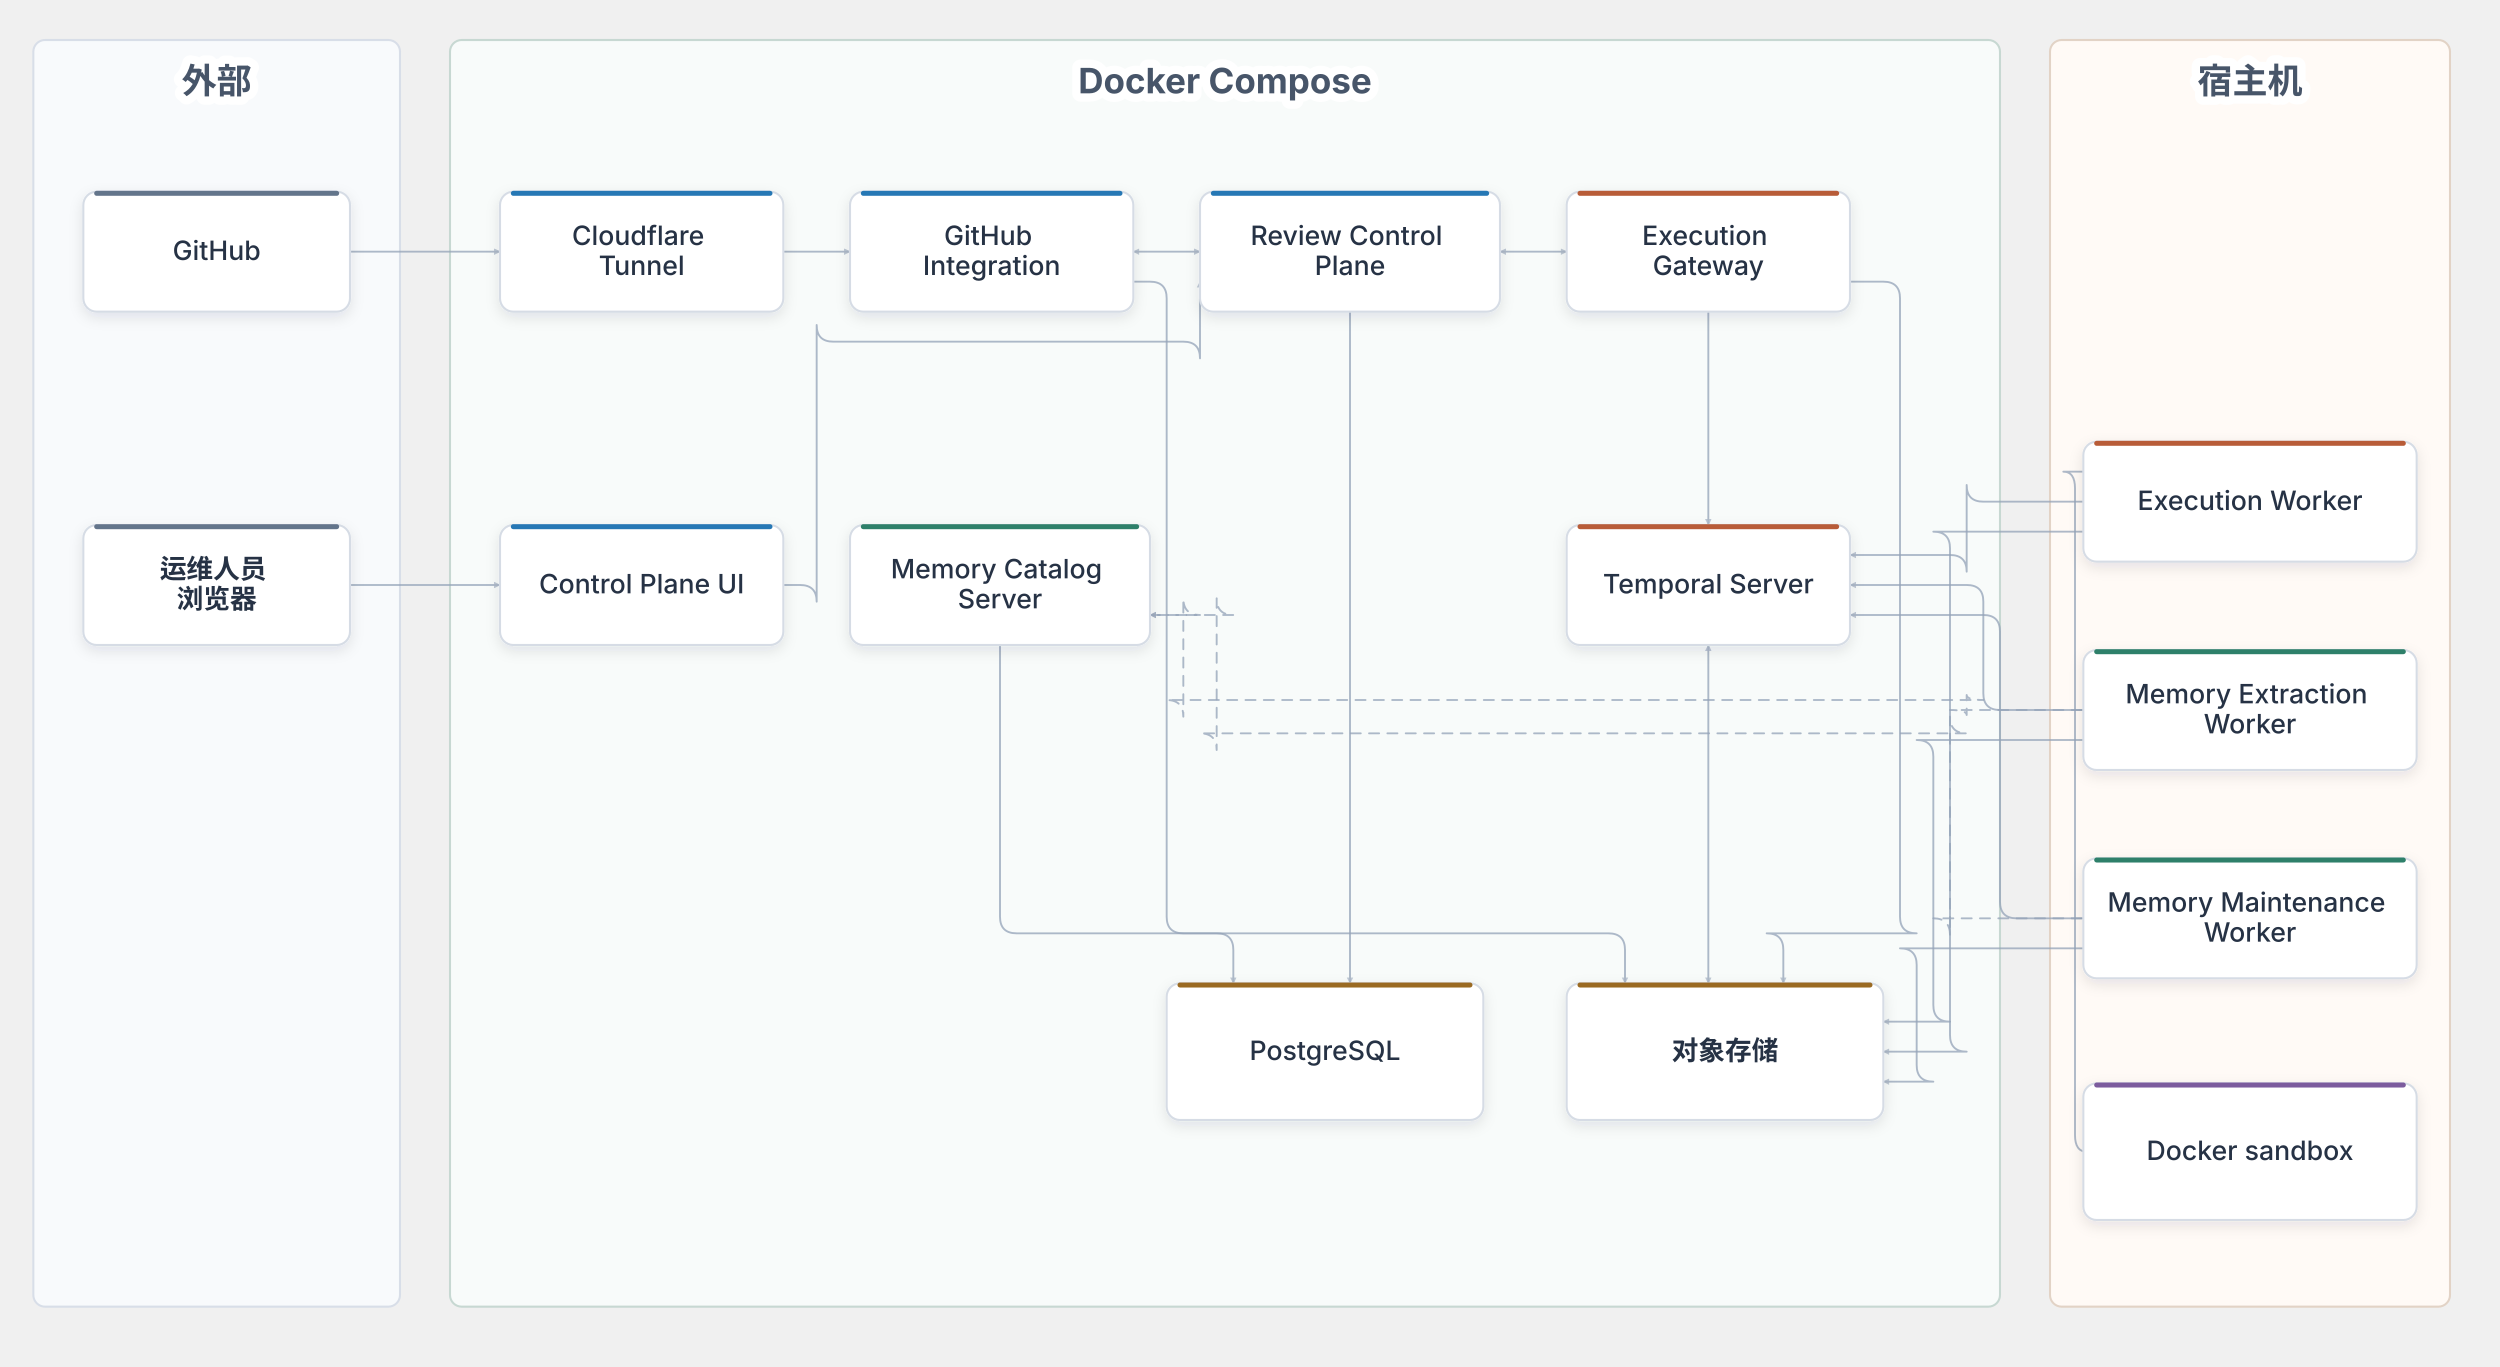
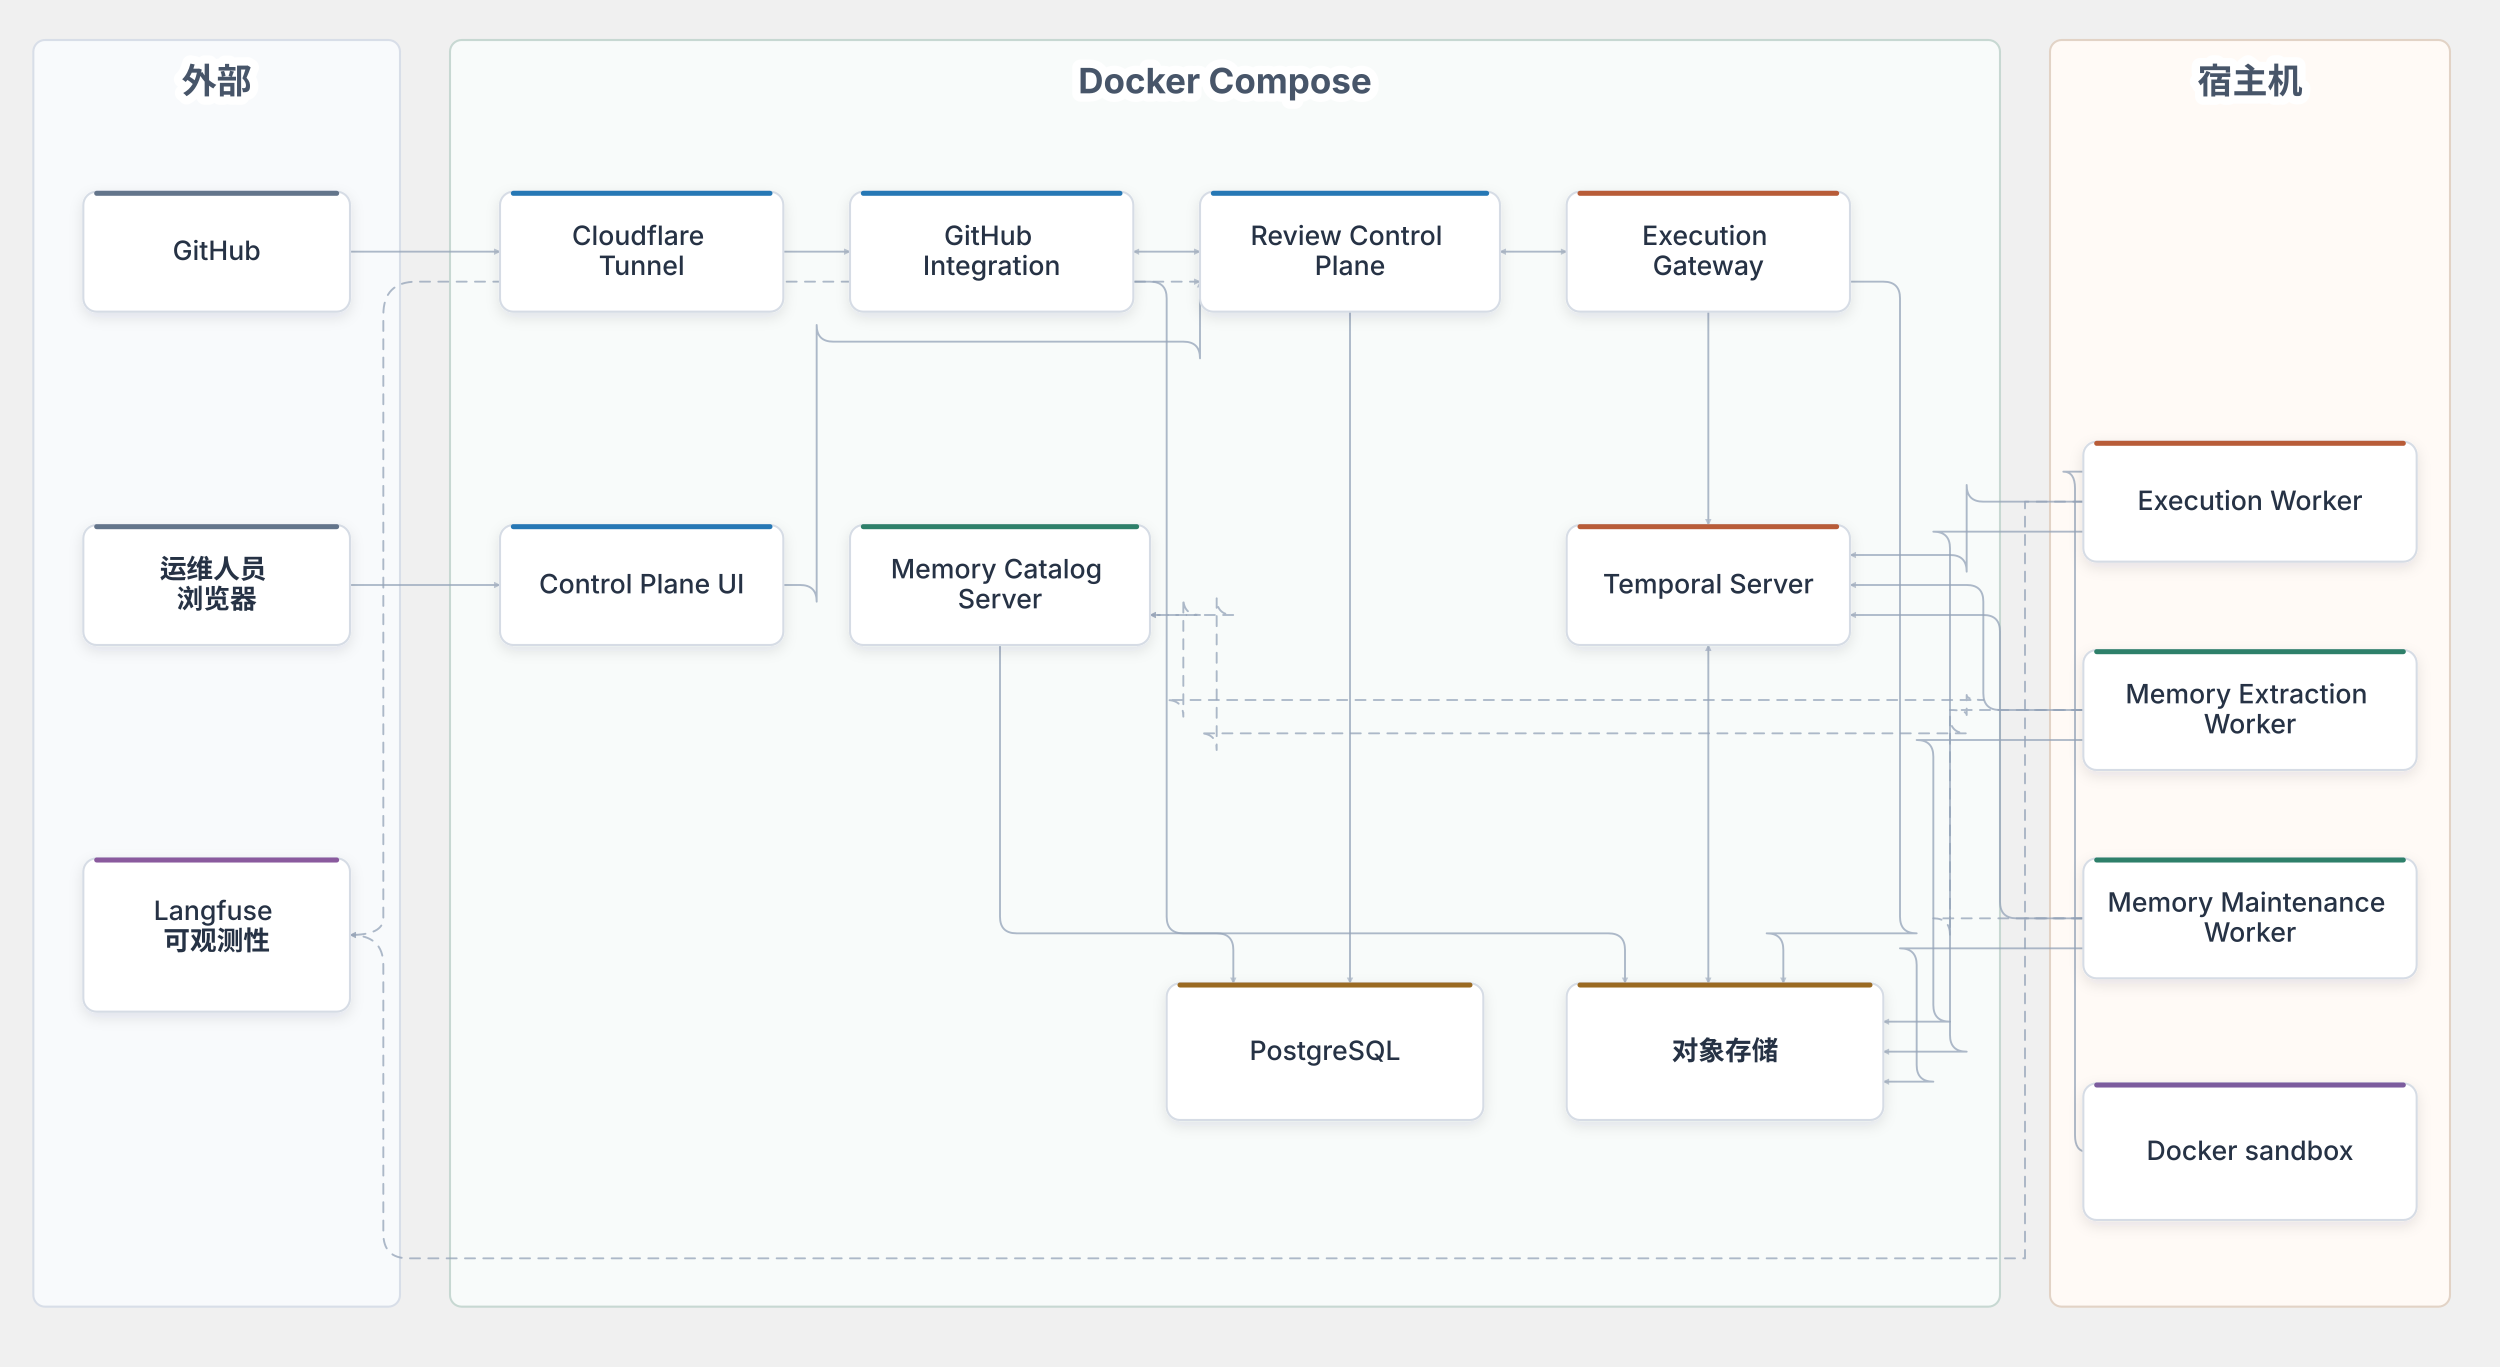
<svg xmlns="http://www.w3.org/2000/svg" viewBox="0 0 1500 820" role="img" aria-labelledby="title description">
  <defs>
    <filter id="shadow" x="-20%" y="-20%" width="140%" height="150%">
      <feDropShadow dx="0" dy="3" stdDeviation="4" flood-color="#0f172a" flood-opacity="0.1" />
    </filter>
    <marker id="arrow" viewBox="0 0 10 10" refX="9" refY="5" markerWidth="4" markerHeight="4" markerUnits="userSpaceOnUse" orient="auto-start-reverse">
      <path d="M 0 0 L 10 5 L 0 10 z" class="arrow-head" />
    </marker>
    <style>
      text { font-family: Inter, ui-sans-serif, system-ui, -apple-system, BlinkMacSystemFont, 'Segoe UI', sans-serif; fill: #263244; }
      .zone { stroke-width: 1.25; }
      .external-zone { fill: #f8fafc; stroke: #d8dee8; }
      .compose-zone { fill: #f8fbfa; stroke: #c7d8d2; }
      .host-zone { fill: #fffaf6; stroke: #e2d3c6; }
      .zone-label { font-size: 21px; font-weight: 650; fill: #475569; paint-order: stroke; stroke: #ffffff; stroke-width: 10; stroke-linejoin: round; }
      .node { filter: url(#shadow); }
      .node-surface { fill: #ffffff; stroke: #d6dce5; stroke-width: 1.25; }
      .node-accent { fill: none; stroke-width: 3; stroke-linecap: round; }
      .external-node .node-accent { stroke: #64748b; }
      .control-node .node-accent { stroke: #2878b5; }
      .execution-node .node-accent { stroke: #b85c38; }
      .memory-node .node-accent { stroke: #2f806a; }
      .storage-node .node-accent { stroke: #9a6a22; }
      .sandbox-node .node-accent { stroke: #7c5c9e; }
+       .observability-node .node-accent { stroke: #8a5a9e; }
      .node-label { font-size: 16px; font-weight: 550; }
      .edge { fill: none; stroke: #94a3b8; stroke-width: 1.15; stroke-linecap: round; stroke-linejoin: round; opacity: 0.76; }
      .edge.dashed { stroke-dasharray: 6 5; }
      .arrow-head { fill: #94a3b8; opacity: 0.76; }
    </style>
  </defs>
  <rect x="20" y="24" width="220" height="760" rx="7" class="zone external-zone" />
  <text x="130" y="56" class="zone-label" text-anchor="middle">
    <tspan x="130" dy="0">外部</tspan>
  </text>
  <rect x="270" y="24" width="930" height="760" rx="7" class="zone compose-zone" />
  <text x="735" y="56" class="zone-label" text-anchor="middle">
    <tspan x="735" dy="0">Docker Compose</tspan>
  </text>
  <rect x="1230" y="24" width="240" height="760" rx="7" class="zone host-zone" />
  <text x="1350" y="56" class="zone-label" text-anchor="middle">
    <tspan x="1350" dy="0">宿主机</tspan>
  </text>
  <path d="M 210 151 L 300 151" class="edge" marker-end="url(#arrow)" />
  <path d="M 470 151 L 510 151" class="edge" marker-end="url(#arrow)" />
  <path d="M 680 151 L 720 151" class="edge" marker-end="url(#arrow)" marker-start="url(#arrow)" />
  <path d="M 900 151 L 940 151" class="edge" marker-end="url(#arrow)" marker-start="url(#arrow)" />
  <path d="M 1025 187 L 1025 315" class="edge" marker-end="url(#arrow)" />
  <path d="M 1110 333 L 1170 333 Q 1180 333 1180 343 L 1180 291 Q 1180 301 1190 301 L 1260 301" class="edge" marker-end="url(#arrow)" marker-start="url(#arrow)" />
  <path d="M 1110 351 L 1180 351 Q 1190 351 1190 361 L 1190 416 Q 1190 426 1200 426 L 1260 426" class="edge" marker-end="url(#arrow)" marker-start="url(#arrow)" />
  <path d="M 1110 369 L 1190 369 Q 1200 369 1200 379 L 1200 541 Q 1200 551 1210 551 L 1260 551" class="edge" marker-end="url(#arrow)" marker-start="url(#arrow)" />
  <path d="M 1260 283 L 1238 283 Q 1245 283 1245 293 L 1245 681 Q 1245 691 1252 691 L 1260 691" class="edge" marker-end="url(#arrow)" />
  <path d="M 210 351 L 300 351" class="edge" marker-end="url(#arrow)" />
  <path d="M 470 351 L 480 351 Q 490 351 490 361 L 490 195 Q 490 205 500 205 L 710 205 Q 720 205 720 215 L 720 169" class="edge" marker-end="url(#arrow)" />
  <path d="M 680 169 L 690 169 Q 700 169 700 179 L 700 550 Q 700 560 710 560 L 965 560 Q 975 560 975 570 L 975 590" class="edge" marker-end="url(#arrow)" />
  <path d="M 810 187 L 810 590" class="edge" marker-end="url(#arrow)" />
  <path d="M 600 387 L 600 550 Q 600 560 610 560 L 730 560 Q 740 560 740 570 L 740 590" class="edge" marker-end="url(#arrow)" />
  <path d="M 1110 169 L 1130 169 Q 1140 169 1140 179 L 1140 550 Q 1140 560 1150 560 L 1060 560 Q 1070 560 1070 570 L 1070 590" class="edge" marker-end="url(#arrow)" />
  <path d="M 1025 387 L 1025 590" class="edge" marker-end="url(#arrow)" marker-start="url(#arrow)" />
  <path d="M 1260 319 L 1160 319 Q 1170 319 1170 329 L 1170 621 Q 1170 631 1180 631 L 1130 631" class="edge" marker-end="url(#arrow)" marker-start="url(#arrow)" />
  <path d="M 1260 444 L 1150 444 Q 1160 444 1160 454 L 1160 603 Q 1160 613 1170 613 L 1130 613" class="edge" marker-end="url(#arrow)" marker-start="url(#arrow)" />
  <path d="M 1260 569 L 1140 569 Q 1150 569 1150 579 L 1150 639 Q 1150 649 1160 649 L 1130 649" class="edge" marker-end="url(#arrow)" marker-start="url(#arrow)" />
  <path d="M 1260 426 L 1170 426 Q 1180 426 1180 429 L 1180 417 Q 1180 420 1190 420 L 700 420 Q 710 420 710 430 L 710 359 Q 710 369 720 369 L 690 369" class="edge dashed" marker-end="url(#arrow)" marker-start="url(#arrow)" />
  <path d="M 1260 551 L 1160 551 Q 1170 551 1170 561 L 1170 430 Q 1170 440 1180 440 L 720 440 Q 730 440 730 450 L 730 359 Q 730 369 740 369 L 690 369" class="edge dashed" marker-end="url(#arrow)" marker-start="url(#arrow)" />
+   <path d="M 720 169 L 250 169 Q 230 169 230 189 L 230 551 Q 230 561 210 561" class="edge dashed" marker-end="url(#arrow)" marker-start="url(#arrow)" />
+   <path d="M 1250 301 L 1215 301 L 1215 755 L 245 755 Q 230 755 230 740 L 230 579 Q 230 561 210 561" class="edge dashed" marker-end="url(#arrow)" />
+   <path d="M 1250 426 L 1215 426" class="edge dashed" />
+   <path d="M 1250 551 L 1215 551" class="edge dashed" />
  <g id="github" class="node external-node">
    <rect x="50" y="115" width="160" height="72" rx="8" class="node-surface" />
    <path d="M 58 116 H 202" class="node-accent" />
    <text x="130" y="156" class="node-label" text-anchor="middle">
      <tspan x="130" dy="0">GitHub</tspan>
    </text>
  </g>
  <g id="browser" class="node external-node">
    <rect x="50" y="315" width="160" height="72" rx="8" class="node-surface" />
    <path d="M 58 316 H 202" class="node-accent" />
    <text x="130" y="347" class="node-label" text-anchor="middle">
      <tspan x="130" dy="0">运维人员</tspan>
      <tspan x="130" dy="18">浏览器</tspan>
+     </text>
+   </g>
+   <g id="langfuse" class="node observability-node">
+     <rect x="50" y="515" width="160" height="92" rx="8" class="node-surface" />
+     <path d="M 58 516 H 202" class="node-accent" />
+     <text x="130" y="552" class="node-label" text-anchor="middle">
+       <tspan x="130" dy="0">Langfuse</tspan>
+       <tspan x="130" dy="18">可观测性</tspan>
    </text>
  </g>
  <g id="tunnel" class="node control-node">
    <rect x="300" y="115" width="170" height="72" rx="8" class="node-surface" />
    <path d="M 308 116 H 462" class="node-accent" />
    <text x="385" y="147" class="node-label" text-anchor="middle">
      <tspan x="385" dy="0">Cloudflare</tspan>
      <tspan x="385" dy="18">Tunnel</tspan>
    </text>
  </g>
  <g id="integration" class="node control-node">
    <rect x="510" y="115" width="170" height="72" rx="8" class="node-surface" />
    <path d="M 518 116 H 672" class="node-accent" />
    <text x="595" y="147" class="node-label" text-anchor="middle">
      <tspan x="595" dy="0">GitHub</tspan>
      <tspan x="595" dy="18">Integration</tspan>
    </text>
  </g>
  <g id="control" class="node control-node">
    <rect x="720" y="115" width="180" height="72" rx="8" class="node-surface" />
    <path d="M 728 116 H 892" class="node-accent" />
    <text x="810" y="147" class="node-label" text-anchor="middle">
      <tspan x="810" dy="0">Review Control</tspan>
      <tspan x="810" dy="18">Plane</tspan>
    </text>
  </g>
  <g id="gateway" class="node execution-node">
    <rect x="940" y="115" width="170" height="72" rx="8" class="node-surface" />
    <path d="M 948 116 H 1102" class="node-accent" />
    <text x="1025" y="147" class="node-label" text-anchor="middle">
      <tspan x="1025" dy="0">Execution</tspan>
      <tspan x="1025" dy="18">Gateway</tspan>
    </text>
  </g>
  <g id="ui" class="node control-node">
    <rect x="300" y="315" width="170" height="72" rx="8" class="node-surface" />
    <path d="M 308 316 H 462" class="node-accent" />
    <text x="385" y="356" class="node-label" text-anchor="middle">
      <tspan x="385" dy="0">Control Plane UI</tspan>
    </text>
  </g>
  <g id="temporal" class="node execution-node">
    <rect x="940" y="315" width="170" height="72" rx="8" class="node-surface" />
    <path d="M 948 316 H 1102" class="node-accent" />
    <text x="1025" y="356" class="node-label" text-anchor="middle">
      <tspan x="1025" dy="0">Temporal Server</tspan>
    </text>
  </g>
  <g id="catalog" class="node memory-node">
    <rect x="510" y="315" width="180" height="72" rx="8" class="node-surface" />
    <path d="M 518 316 H 682" class="node-accent" />
    <text x="600" y="347" class="node-label" text-anchor="middle">
      <tspan x="600" dy="0">Memory Catalog</tspan>
      <tspan x="600" dy="18">Server</tspan>
    </text>
  </g>
  <g id="postgres" class="node storage-node">
    <rect x="700" y="590" width="190" height="82" rx="8" class="node-surface" />
    <path d="M 708 591 H 882" class="node-accent" />
    <text x="795" y="636" class="node-label" text-anchor="middle">
      <tspan x="795" dy="0">PostgreSQL</tspan>
    </text>
  </g>
  <g id="storage" class="node storage-node">
    <rect x="940" y="590" width="190" height="82" rx="8" class="node-surface" />
    <path d="M 948 591 H 1122" class="node-accent" />
    <text x="1035" y="636" class="node-label" text-anchor="middle">
      <tspan x="1035" dy="0">对象存储</tspan>
    </text>
  </g>
  <g id="execution-worker" class="node execution-node">
    <rect x="1250" y="265" width="200" height="72" rx="8" class="node-surface" />
    <path d="M 1258 266 H 1442" class="node-accent" />
    <text x="1350" y="306" class="node-label" text-anchor="middle">
      <tspan x="1350" dy="0">Execution Worker</tspan>
    </text>
  </g>
  <g id="memory-extraction-worker" class="node memory-node">
    <rect x="1250" y="390" width="200" height="72" rx="8" class="node-surface" />
    <path d="M 1258 391 H 1442" class="node-accent" />
    <text x="1350" y="422" class="node-label" text-anchor="middle">
      <tspan x="1350" dy="0">Memory Extraction</tspan>
      <tspan x="1350" dy="18">Worker</tspan>
    </text>
  </g>
  <g id="memory-maintenance-worker" class="node memory-node">
    <rect x="1250" y="515" width="200" height="72" rx="8" class="node-surface" />
    <path d="M 1258 516 H 1442" class="node-accent" />
    <text x="1350" y="547" class="node-label" text-anchor="middle">
      <tspan x="1350" dy="0">Memory Maintenance</tspan>
      <tspan x="1350" dy="18">Worker</tspan>
    </text>
  </g>
  <g id="sandbox" class="node sandbox-node">
    <rect x="1250" y="650" width="200" height="82" rx="8" class="node-surface" />
    <path d="M 1258 651 H 1442" class="node-accent" />
    <text x="1350" y="696" class="node-label" text-anchor="middle">
      <tspan x="1350" dy="0">Docker sandbox</tspan>
    </text>
  </g>
</svg>
